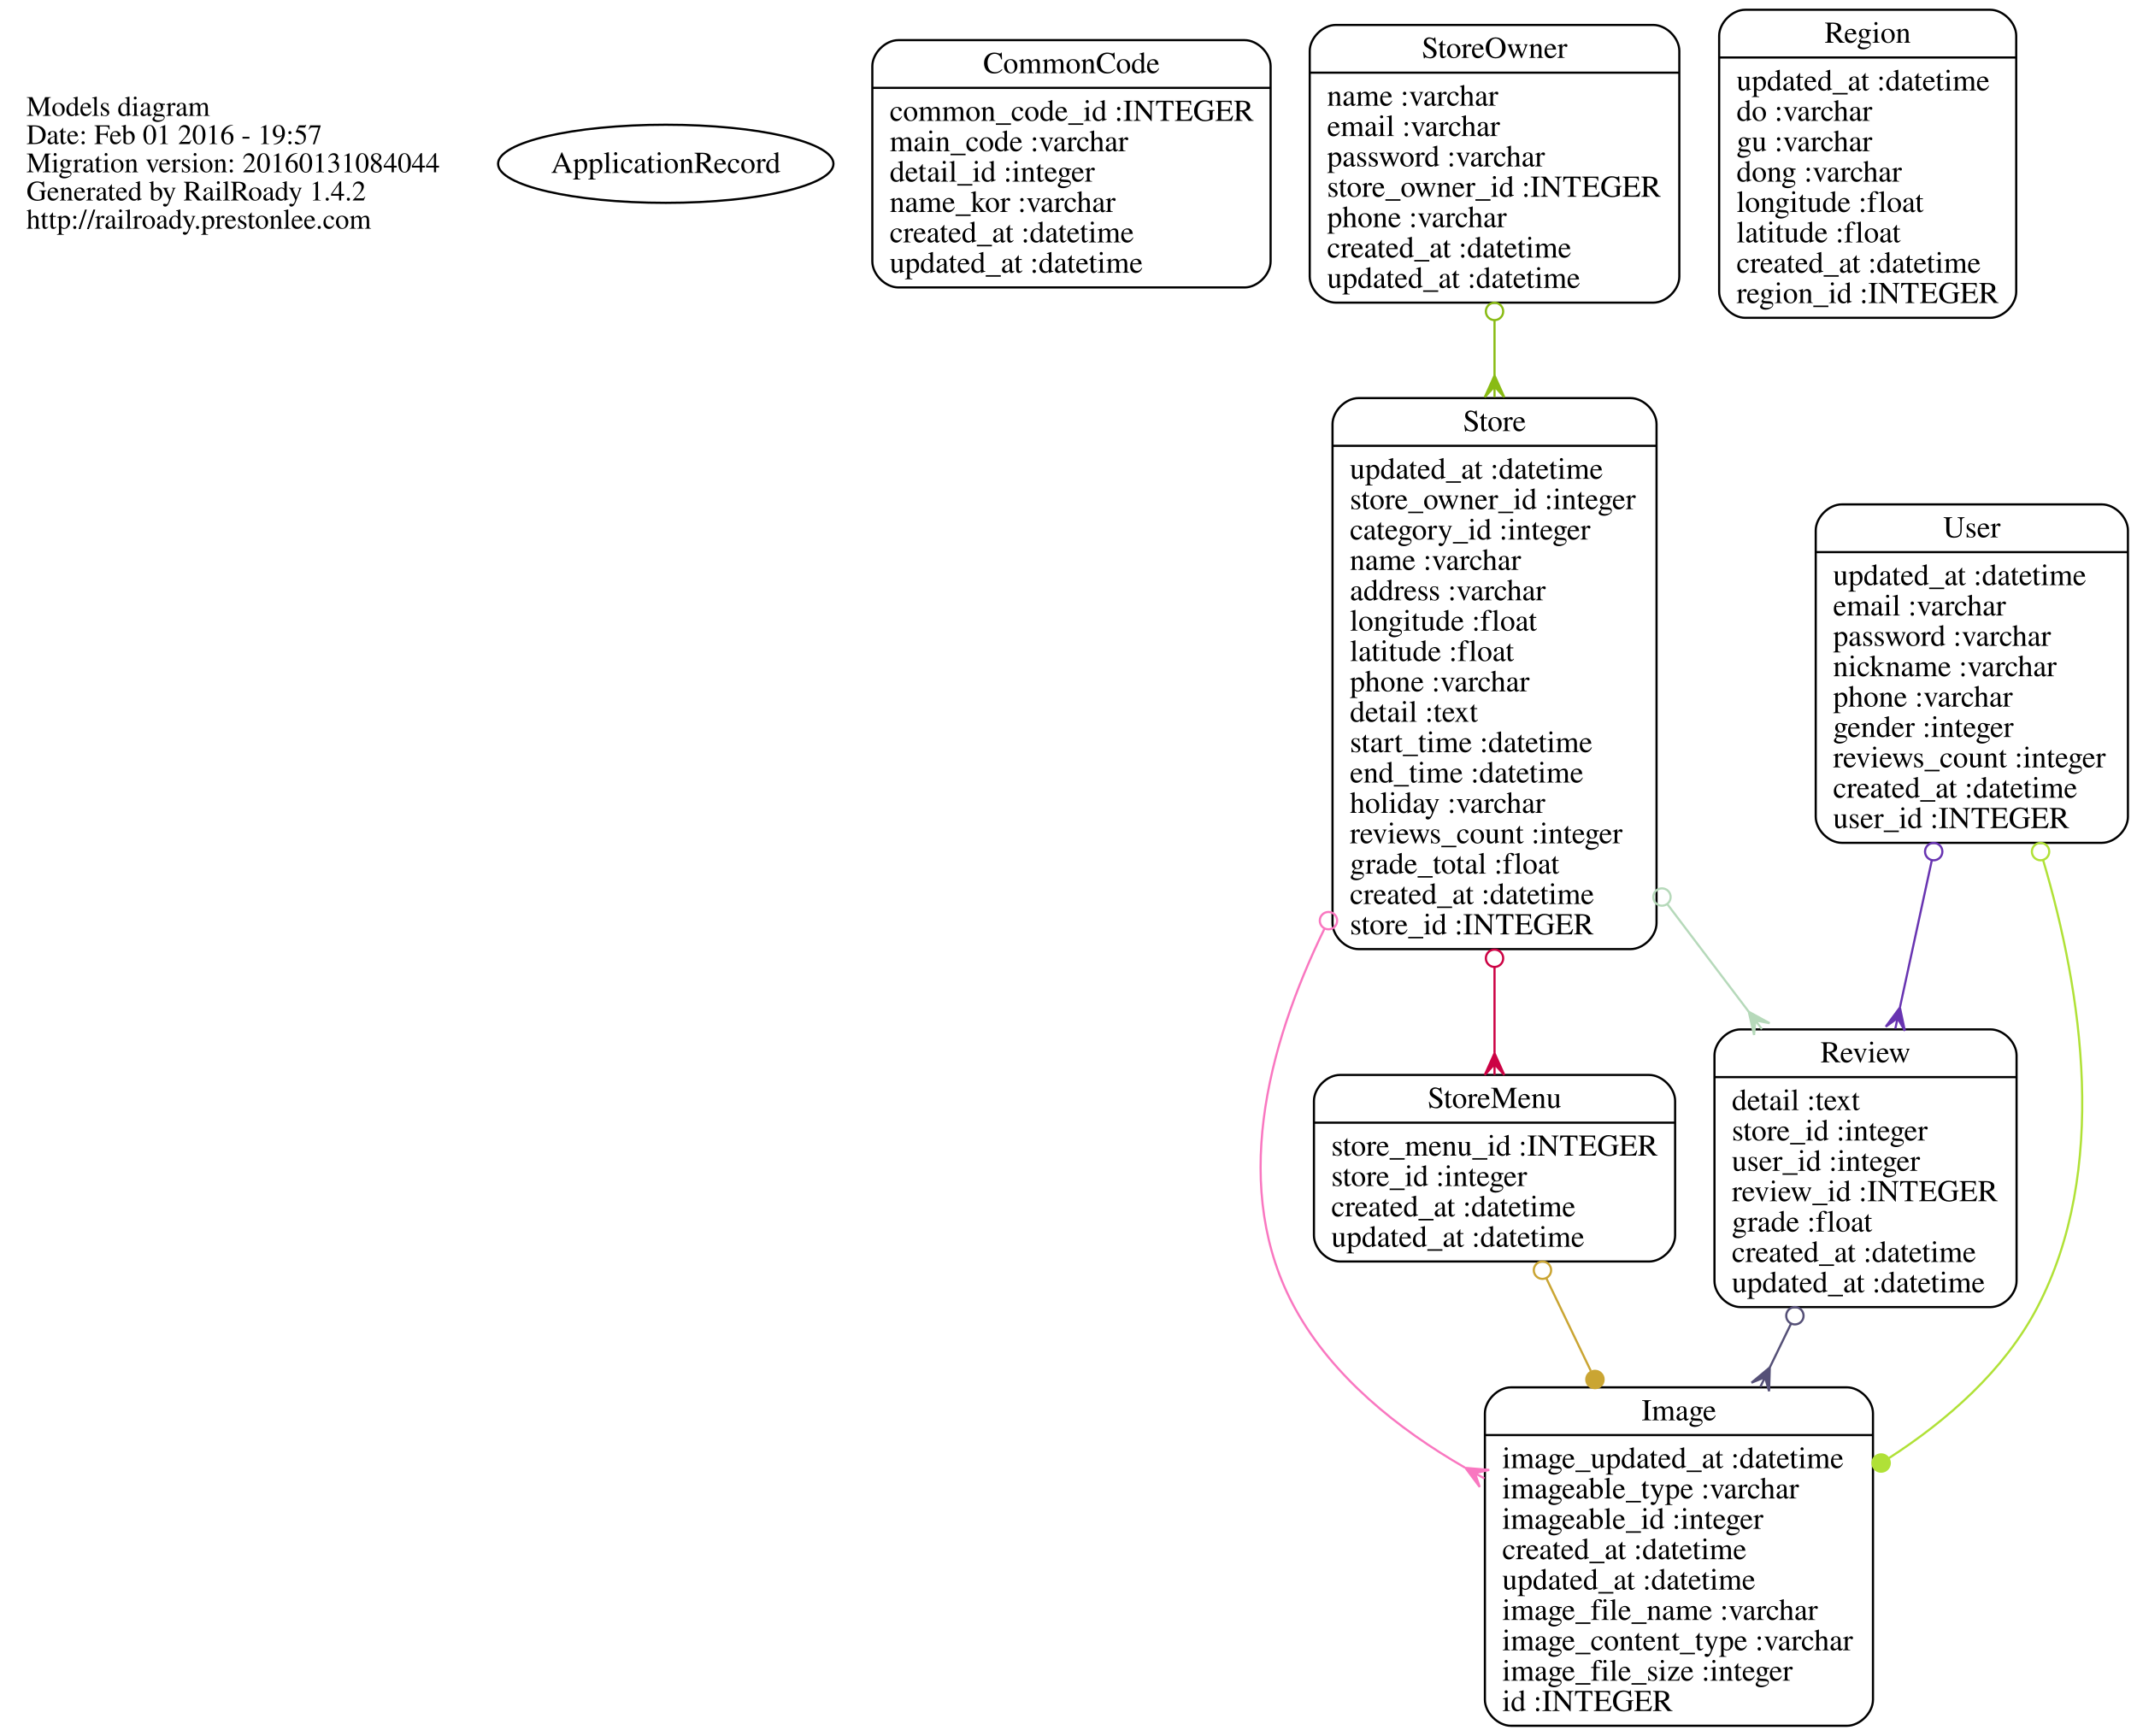
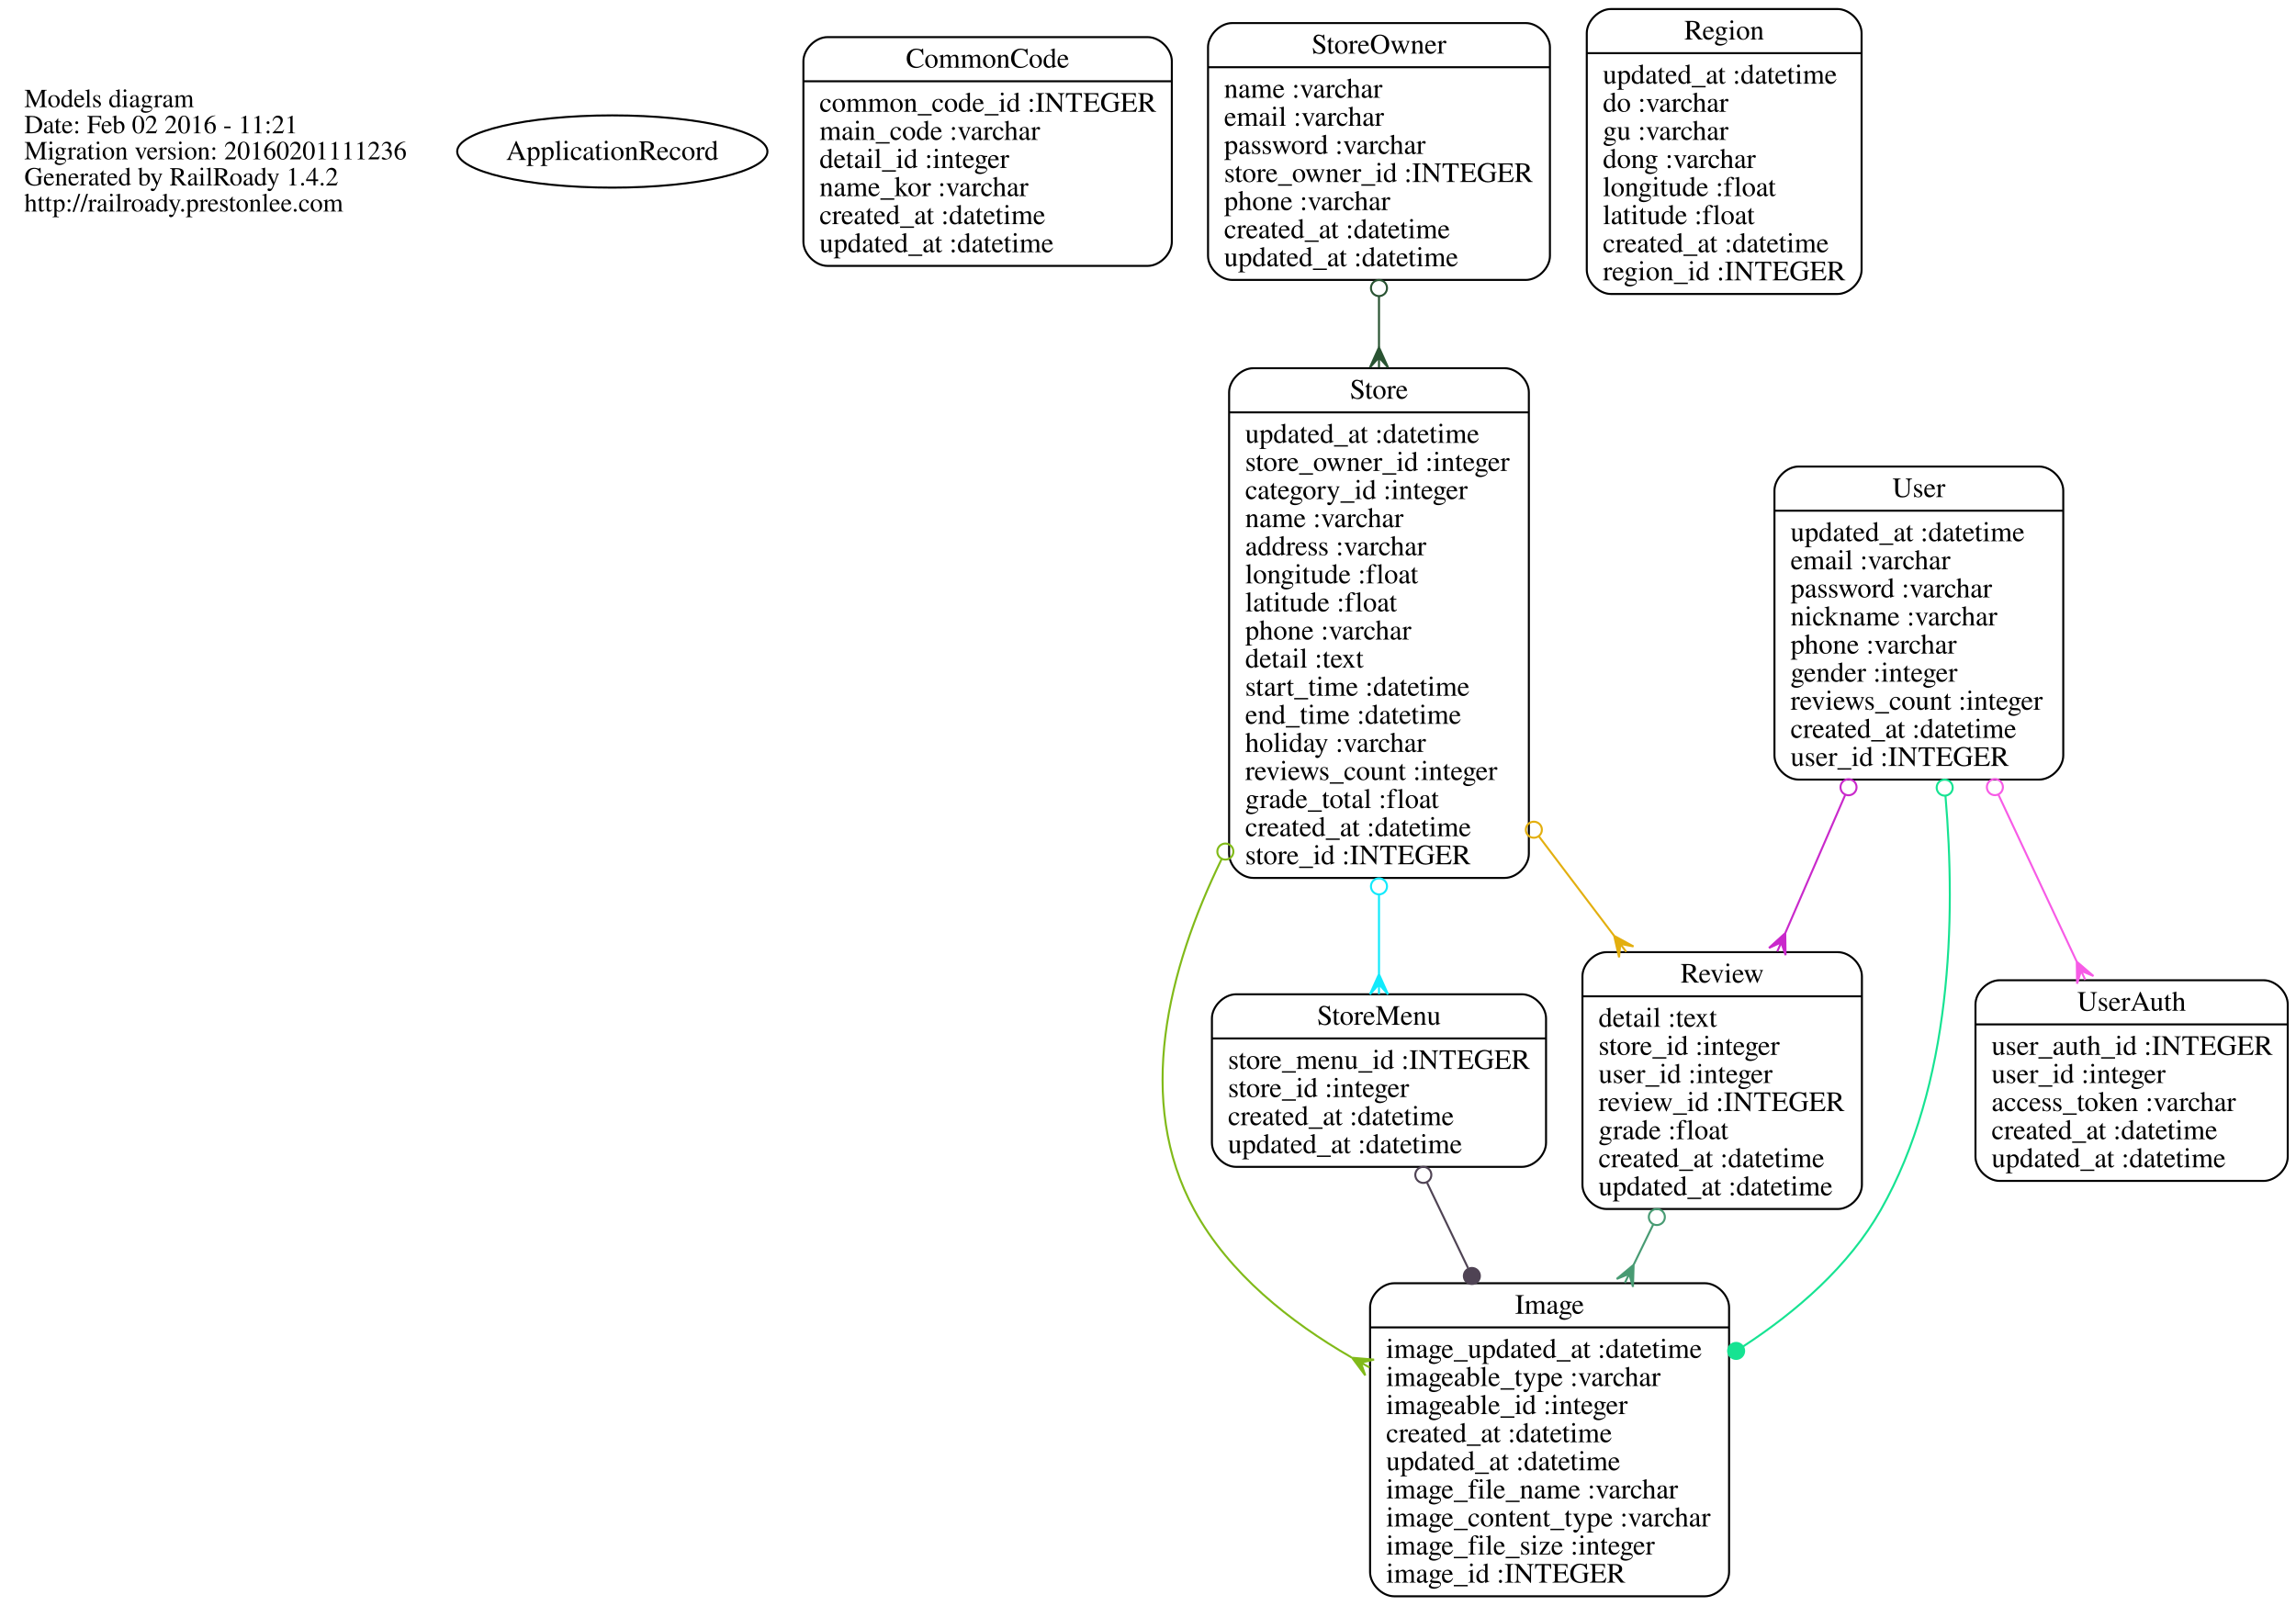
- <svg xmlns="http://www.w3.org/2000/svg" width="985pt" height="800pt" viewBox="0.00 0.00 984.64 800.00">
+ <svg xmlns="http://www.w3.org/2000/svg" width="1144pt" height="800pt" viewBox="0.00 0.00 1143.77 800.00">
  <g id="graph0" class="graph" transform="scale(1 1) rotate(0) translate(4 796)">
-     <polygon fill="none" stroke="none" points="-4,4 -4,-796 980.638,-796 980.638,4 -4,4" />
+     <polygon fill="none" stroke="none" points="-4,4 -4,-796 1139.77,-796 1139.77,4 -4,4" />
    <g id="node1" class="node">
      <text text-anchor="start" x="8" y="-742.6" font-family="Times,serif" font-size="13.00">Models diagram</text>
-       <text text-anchor="start" x="8" y="-729.6" font-family="Times,serif" font-size="13.00">Date: Feb 01 2016 - 19:57</text>
-       <text text-anchor="start" x="8" y="-716.6" font-family="Times,serif" font-size="13.00">Migration version: 20160131084044</text>
+       <text text-anchor="start" x="8" y="-729.6" font-family="Times,serif" font-size="13.00">Date: Feb 02 2016 - 11:21</text>
+       <text text-anchor="start" x="8" y="-716.6" font-family="Times,serif" font-size="13.00">Migration version: 20160201111236</text>
      <text text-anchor="start" x="8" y="-703.6" font-family="Times,serif" font-size="13.00">Generated by RailRoady 1.4.2</text>
      <text text-anchor="start" x="8" y="-690.6" font-family="Times,serif" font-size="13.00">http://railroady.prestonlee.com</text>
    </g>
    <g id="node2" class="node">
-       <ellipse fill="none" stroke="black" cx="302.688" cy="-720.5" rx="77.292" ry="18" />
-       <text text-anchor="middle" x="302.688" y="-716.3" font-family="Times,serif" font-size="14.00">ApplicationRecord</text>
+       <ellipse fill="none" stroke="black" cx="300.974" cy="-720.5" rx="77.292" ry="18" />
+       <text text-anchor="middle" x="300.974" y="-716.3" font-family="Times,serif" font-size="14.00">ApplicationRecord</text>
    </g>
    <g id="node3" class="node">
-       <path fill="none" stroke="black" d="M409.9,-663.5C409.9,-663.5 569.476,-663.5 569.476,-663.5 575.476,-663.5 581.476,-669.5 581.476,-675.5 581.476,-675.5 581.476,-765.5 581.476,-765.5 581.476,-771.5 575.476,-777.5 569.476,-777.5 569.476,-777.5 409.9,-777.5 409.9,-777.5 403.9,-777.5 397.9,-771.5 397.9,-765.5 397.9,-765.5 397.9,-675.5 397.9,-675.5 397.9,-669.5 403.9,-663.5 409.9,-663.5" />
-       <text text-anchor="middle" x="489.688" y="-762.3" font-family="Times,serif" font-size="14.00">CommonCode</text>
-       <polyline fill="none" stroke="black" points="397.9,-755.5 581.476,-755.5 " />
-       <text text-anchor="start" x="405.9" y="-740.3" font-family="Times,serif" font-size="14.00">common_code_id :INTEGER</text>
-       <text text-anchor="start" x="405.9" y="-726.3" font-family="Times,serif" font-size="14.00">main_code :varchar</text>
-       <text text-anchor="start" x="405.9" y="-712.3" font-family="Times,serif" font-size="14.00">detail_id :integer</text>
-       <text text-anchor="start" x="405.9" y="-698.3" font-family="Times,serif" font-size="14.00">name_kor :varchar</text>
-       <text text-anchor="start" x="405.9" y="-684.3" font-family="Times,serif" font-size="14.00">created_at :datetime</text>
-       <text text-anchor="start" x="405.9" y="-670.3" font-family="Times,serif" font-size="14.00">updated_at :datetime</text>
+       <path fill="none" stroke="black" d="M408.186,-663.5C408.186,-663.5 567.762,-663.5 567.762,-663.5 573.762,-663.5 579.762,-669.5 579.762,-675.5 579.762,-675.5 579.762,-765.5 579.762,-765.5 579.762,-771.5 573.762,-777.5 567.762,-777.5 567.762,-777.5 408.186,-777.5 408.186,-777.5 402.186,-777.5 396.186,-771.5 396.186,-765.5 396.186,-765.5 396.186,-675.5 396.186,-675.5 396.186,-669.5 402.186,-663.5 408.186,-663.5" />
+       <text text-anchor="middle" x="487.974" y="-762.3" font-family="Times,serif" font-size="14.00">CommonCode</text>
+       <polyline fill="none" stroke="black" points="396.186,-755.5 579.762,-755.5 " />
+       <text text-anchor="start" x="404.186" y="-740.3" font-family="Times,serif" font-size="14.00">common_code_id :INTEGER</text>
+       <text text-anchor="start" x="404.186" y="-726.3" font-family="Times,serif" font-size="14.00">main_code :varchar</text>
+       <text text-anchor="start" x="404.186" y="-712.3" font-family="Times,serif" font-size="14.00">detail_id :integer</text>
+       <text text-anchor="start" x="404.186" y="-698.3" font-family="Times,serif" font-size="14.00">name_kor :varchar</text>
+       <text text-anchor="start" x="404.186" y="-684.3" font-family="Times,serif" font-size="14.00">created_at :datetime</text>
+       <text text-anchor="start" x="404.186" y="-670.3" font-family="Times,serif" font-size="14.00">updated_at :datetime</text>
    </g>
    <g id="node4" class="node">
-       <path fill="none" stroke="black" d="M692.251,-0.5C692.251,-0.5 847.124,-0.5 847.124,-0.5 853.124,-0.5 859.124,-6.5 859.124,-12.5 859.124,-12.5 859.124,-144.5 859.124,-144.5 859.124,-150.5 853.124,-156.5 847.124,-156.5 847.124,-156.5 692.251,-156.5 692.251,-156.5 686.251,-156.5 680.251,-150.5 680.251,-144.5 680.251,-144.5 680.251,-12.5 680.251,-12.5 680.251,-6.5 686.251,-0.5 692.251,-0.5" />
-       <text text-anchor="middle" x="769.688" y="-141.3" font-family="Times,serif" font-size="14.00">Image</text>
-       <polyline fill="none" stroke="black" points="680.251,-134.5 859.124,-134.5 " />
-       <text text-anchor="start" x="688.251" y="-119.3" font-family="Times,serif" font-size="14.00">image_updated_at :datetime</text>
-       <text text-anchor="start" x="688.251" y="-105.3" font-family="Times,serif" font-size="14.00">imageable_type :varchar</text>
-       <text text-anchor="start" x="688.251" y="-91.3" font-family="Times,serif" font-size="14.00">imageable_id :integer</text>
-       <text text-anchor="start" x="688.251" y="-77.3" font-family="Times,serif" font-size="14.00">created_at :datetime</text>
-       <text text-anchor="start" x="688.251" y="-63.3" font-family="Times,serif" font-size="14.00">updated_at :datetime</text>
-       <text text-anchor="start" x="688.251" y="-49.3" font-family="Times,serif" font-size="14.00">image_file_name :varchar</text>
-       <text text-anchor="start" x="688.251" y="-35.3" font-family="Times,serif" font-size="14.00">image_content_type :varchar</text>
-       <text text-anchor="start" x="688.251" y="-21.3" font-family="Times,serif" font-size="14.00">image_file_size :integer</text>
-       <text text-anchor="start" x="688.251" y="-7.3" font-family="Times,serif" font-size="14.00">id :INTEGER</text>
+       <path fill="none" stroke="black" d="M690.537,-0.5C690.537,-0.5 845.41,-0.5 845.41,-0.5 851.41,-0.5 857.41,-6.5 857.41,-12.5 857.41,-12.5 857.41,-144.5 857.41,-144.5 857.41,-150.5 851.41,-156.5 845.41,-156.5 845.41,-156.5 690.537,-156.5 690.537,-156.5 684.537,-156.5 678.537,-150.5 678.537,-144.5 678.537,-144.5 678.537,-12.5 678.537,-12.5 678.537,-6.5 684.537,-0.5 690.537,-0.5" />
+       <text text-anchor="middle" x="767.974" y="-141.3" font-family="Times,serif" font-size="14.00">Image</text>
+       <polyline fill="none" stroke="black" points="678.537,-134.5 857.41,-134.5 " />
+       <text text-anchor="start" x="686.537" y="-119.3" font-family="Times,serif" font-size="14.00">image_updated_at :datetime</text>
+       <text text-anchor="start" x="686.537" y="-105.3" font-family="Times,serif" font-size="14.00">imageable_type :varchar</text>
+       <text text-anchor="start" x="686.537" y="-91.3" font-family="Times,serif" font-size="14.00">imageable_id :integer</text>
+       <text text-anchor="start" x="686.537" y="-77.3" font-family="Times,serif" font-size="14.00">created_at :datetime</text>
+       <text text-anchor="start" x="686.537" y="-63.3" font-family="Times,serif" font-size="14.00">updated_at :datetime</text>
+       <text text-anchor="start" x="686.537" y="-49.3" font-family="Times,serif" font-size="14.00">image_file_name :varchar</text>
+       <text text-anchor="start" x="686.537" y="-35.3" font-family="Times,serif" font-size="14.00">image_content_type :varchar</text>
+       <text text-anchor="start" x="686.537" y="-21.3" font-family="Times,serif" font-size="14.00">image_file_size :integer</text>
+       <text text-anchor="start" x="686.537" y="-7.3" font-family="Times,serif" font-size="14.00">image_id :INTEGER</text>
    </g>
    <g id="node5" class="node">
-       <path fill="none" stroke="black" d="M800.227,-649.5C800.227,-649.5 913.148,-649.5 913.148,-649.5 919.148,-649.5 925.148,-655.5 925.148,-661.5 925.148,-661.5 925.148,-779.5 925.148,-779.5 925.148,-785.5 919.148,-791.5 913.148,-791.5 913.148,-791.5 800.227,-791.5 800.227,-791.5 794.227,-791.5 788.227,-785.5 788.227,-779.5 788.227,-779.5 788.227,-661.5 788.227,-661.5 788.227,-655.5 794.227,-649.5 800.227,-649.5" />
-       <text text-anchor="middle" x="856.688" y="-776.3" font-family="Times,serif" font-size="14.00">Region</text>
-       <polyline fill="none" stroke="black" points="788.227,-769.5 925.148,-769.5 " />
-       <text text-anchor="start" x="796.227" y="-754.3" font-family="Times,serif" font-size="14.00">updated_at :datetime</text>
-       <text text-anchor="start" x="796.227" y="-740.3" font-family="Times,serif" font-size="14.00">do :varchar</text>
-       <text text-anchor="start" x="796.227" y="-726.3" font-family="Times,serif" font-size="14.00">gu :varchar</text>
-       <text text-anchor="start" x="796.227" y="-712.3" font-family="Times,serif" font-size="14.00">dong :varchar</text>
-       <text text-anchor="start" x="796.227" y="-698.3" font-family="Times,serif" font-size="14.00">longitude :float</text>
-       <text text-anchor="start" x="796.227" y="-684.3" font-family="Times,serif" font-size="14.00">latitude :float</text>
-       <text text-anchor="start" x="796.227" y="-670.3" font-family="Times,serif" font-size="14.00">created_at :datetime</text>
-       <text text-anchor="start" x="796.227" y="-656.3" font-family="Times,serif" font-size="14.00">region_id :INTEGER</text>
+       <path fill="none" stroke="black" d="M798.513,-649.5C798.513,-649.5 911.434,-649.5 911.434,-649.5 917.434,-649.5 923.434,-655.5 923.434,-661.5 923.434,-661.5 923.434,-779.5 923.434,-779.5 923.434,-785.5 917.434,-791.5 911.434,-791.5 911.434,-791.5 798.513,-791.5 798.513,-791.5 792.513,-791.5 786.513,-785.5 786.513,-779.5 786.513,-779.5 786.513,-661.5 786.513,-661.5 786.513,-655.5 792.513,-649.5 798.513,-649.5" />
+       <text text-anchor="middle" x="854.974" y="-776.3" font-family="Times,serif" font-size="14.00">Region</text>
+       <polyline fill="none" stroke="black" points="786.513,-769.5 923.434,-769.5 " />
+       <text text-anchor="start" x="794.513" y="-754.3" font-family="Times,serif" font-size="14.00">updated_at :datetime</text>
+       <text text-anchor="start" x="794.513" y="-740.3" font-family="Times,serif" font-size="14.00">do :varchar</text>
+       <text text-anchor="start" x="794.513" y="-726.3" font-family="Times,serif" font-size="14.00">gu :varchar</text>
+       <text text-anchor="start" x="794.513" y="-712.3" font-family="Times,serif" font-size="14.00">dong :varchar</text>
+       <text text-anchor="start" x="794.513" y="-698.3" font-family="Times,serif" font-size="14.00">longitude :float</text>
+       <text text-anchor="start" x="794.513" y="-684.3" font-family="Times,serif" font-size="14.00">latitude :float</text>
+       <text text-anchor="start" x="794.513" y="-670.3" font-family="Times,serif" font-size="14.00">created_at :datetime</text>
+       <text text-anchor="start" x="794.513" y="-656.3" font-family="Times,serif" font-size="14.00">region_id :INTEGER</text>
    </g>
    <g id="node6" class="node">
-       <path fill="none" stroke="black" d="M798.065,-193.5C798.065,-193.5 913.31,-193.5 913.31,-193.5 919.31,-193.5 925.31,-199.5 925.31,-205.5 925.31,-205.5 925.31,-309.5 925.31,-309.5 925.31,-315.5 919.31,-321.5 913.31,-321.5 913.31,-321.5 798.065,-321.5 798.065,-321.5 792.065,-321.5 786.065,-315.5 786.065,-309.5 786.065,-309.5 786.065,-205.5 786.065,-205.5 786.065,-199.5 792.065,-193.5 798.065,-193.5" />
-       <text text-anchor="middle" x="855.688" y="-306.3" font-family="Times,serif" font-size="14.00">Review</text>
-       <polyline fill="none" stroke="black" points="786.065,-299.5 925.31,-299.5 " />
-       <text text-anchor="start" x="794.065" y="-284.3" font-family="Times,serif" font-size="14.00">detail :text</text>
-       <text text-anchor="start" x="794.065" y="-270.3" font-family="Times,serif" font-size="14.00">store_id :integer</text>
-       <text text-anchor="start" x="794.065" y="-256.3" font-family="Times,serif" font-size="14.00">user_id :integer</text>
-       <text text-anchor="start" x="794.065" y="-242.3" font-family="Times,serif" font-size="14.00">review_id :INTEGER</text>
-       <text text-anchor="start" x="794.065" y="-228.3" font-family="Times,serif" font-size="14.00">grade :float</text>
-       <text text-anchor="start" x="794.065" y="-214.3" font-family="Times,serif" font-size="14.00">created_at :datetime</text>
-       <text text-anchor="start" x="794.065" y="-200.3" font-family="Times,serif" font-size="14.00">updated_at :datetime</text>
+       <path fill="none" stroke="black" d="M796.351,-193.5C796.351,-193.5 911.596,-193.5 911.596,-193.5 917.596,-193.5 923.596,-199.5 923.596,-205.5 923.596,-205.5 923.596,-309.5 923.596,-309.5 923.596,-315.5 917.596,-321.5 911.596,-321.5 911.596,-321.5 796.351,-321.5 796.351,-321.5 790.351,-321.5 784.351,-315.5 784.351,-309.5 784.351,-309.5 784.351,-205.5 784.351,-205.5 784.351,-199.5 790.351,-193.5 796.351,-193.5" />
+       <text text-anchor="middle" x="853.974" y="-306.3" font-family="Times,serif" font-size="14.00">Review</text>
+       <polyline fill="none" stroke="black" points="784.351,-299.5 923.596,-299.5 " />
+       <text text-anchor="start" x="792.351" y="-284.3" font-family="Times,serif" font-size="14.00">detail :text</text>
+       <text text-anchor="start" x="792.351" y="-270.3" font-family="Times,serif" font-size="14.00">store_id :integer</text>
+       <text text-anchor="start" x="792.351" y="-256.3" font-family="Times,serif" font-size="14.00">user_id :integer</text>
+       <text text-anchor="start" x="792.351" y="-242.3" font-family="Times,serif" font-size="14.00">review_id :INTEGER</text>
+       <text text-anchor="start" x="792.351" y="-228.3" font-family="Times,serif" font-size="14.00">grade :float</text>
+       <text text-anchor="start" x="792.351" y="-214.3" font-family="Times,serif" font-size="14.00">created_at :datetime</text>
+       <text text-anchor="start" x="792.351" y="-200.3" font-family="Times,serif" font-size="14.00">updated_at :datetime</text>
    </g>
    <g id="edge1" class="edge">
-       <path fill="none" stroke="#555077" d="M821.352,-185.833C818.15,-179.243 814.881,-172.515 811.621,-165.804" />
-       <ellipse fill="none" stroke="#555077" cx="823.135" cy="-189.501" rx="4" ry="4" />
-       <polygon fill="#555077" stroke="#555077" points="811.557,-165.672 811.234,-154.711 809.371,-161.174 807.186,-156.677 807.186,-156.677 807.186,-156.677 809.371,-161.174 803.139,-158.644 811.557,-165.672 811.557,-165.672" />
+       <path fill="none" stroke="#489b73" d="M819.638,-185.833C816.436,-179.243 813.167,-172.515 809.907,-165.804" />
+       <ellipse fill="none" stroke="#489b73" cx="821.42" cy="-189.501" rx="4" ry="4" />
+       <polygon fill="#489b73" stroke="#489b73" points="809.842,-165.672 809.52,-154.711 807.657,-161.174 805.472,-156.677 805.472,-156.677 805.472,-156.677 807.657,-161.174 801.425,-158.644 809.842,-165.672 809.842,-165.672" />
    </g>
    <g id="node7" class="node">
-       <path fill="none" stroke="black" d="M622.013,-358.5C622.013,-358.5 747.362,-358.5 747.362,-358.5 753.362,-358.5 759.362,-364.5 759.362,-370.5 759.362,-370.5 759.362,-600.5 759.362,-600.5 759.362,-606.5 753.362,-612.5 747.362,-612.5 747.362,-612.5 622.013,-612.5 622.013,-612.5 616.013,-612.5 610.013,-606.5 610.013,-600.5 610.013,-600.5 610.013,-370.5 610.013,-370.5 610.013,-364.5 616.013,-358.5 622.013,-358.5" />
-       <text text-anchor="middle" x="684.688" y="-597.3" font-family="Times,serif" font-size="14.00">Store</text>
-       <polyline fill="none" stroke="black" points="610.013,-590.5 759.362,-590.5 " />
-       <text text-anchor="start" x="618.013" y="-575.3" font-family="Times,serif" font-size="14.00">updated_at :datetime</text>
-       <text text-anchor="start" x="618.013" y="-561.3" font-family="Times,serif" font-size="14.00">store_owner_id :integer</text>
-       <text text-anchor="start" x="618.013" y="-547.3" font-family="Times,serif" font-size="14.00">category_id :integer</text>
-       <text text-anchor="start" x="618.013" y="-533.3" font-family="Times,serif" font-size="14.00">name :varchar</text>
-       <text text-anchor="start" x="618.013" y="-519.3" font-family="Times,serif" font-size="14.00">address :varchar</text>
-       <text text-anchor="start" x="618.013" y="-505.3" font-family="Times,serif" font-size="14.00">longitude :float</text>
-       <text text-anchor="start" x="618.013" y="-491.3" font-family="Times,serif" font-size="14.00">latitude :float</text>
-       <text text-anchor="start" x="618.013" y="-477.3" font-family="Times,serif" font-size="14.00">phone :varchar</text>
-       <text text-anchor="start" x="618.013" y="-463.3" font-family="Times,serif" font-size="14.00">detail :text</text>
-       <text text-anchor="start" x="618.013" y="-449.3" font-family="Times,serif" font-size="14.00">start_time :datetime</text>
-       <text text-anchor="start" x="618.013" y="-435.3" font-family="Times,serif" font-size="14.00">end_time :datetime</text>
-       <text text-anchor="start" x="618.013" y="-421.3" font-family="Times,serif" font-size="14.00">holiday :varchar</text>
-       <text text-anchor="start" x="618.013" y="-407.3" font-family="Times,serif" font-size="14.00">reviews_count :integer</text>
-       <text text-anchor="start" x="618.013" y="-393.3" font-family="Times,serif" font-size="14.00">grade_total :float</text>
-       <text text-anchor="start" x="618.013" y="-379.3" font-family="Times,serif" font-size="14.00">created_at :datetime</text>
-       <text text-anchor="start" x="618.013" y="-365.3" font-family="Times,serif" font-size="14.00">store_id :INTEGER</text>
+       <path fill="none" stroke="black" d="M620.299,-358.5C620.299,-358.5 745.648,-358.5 745.648,-358.5 751.648,-358.5 757.648,-364.5 757.648,-370.5 757.648,-370.5 757.648,-600.5 757.648,-600.5 757.648,-606.5 751.648,-612.5 745.648,-612.5 745.648,-612.5 620.299,-612.5 620.299,-612.5 614.299,-612.5 608.299,-606.5 608.299,-600.5 608.299,-600.5 608.299,-370.5 608.299,-370.5 608.299,-364.5 614.299,-358.5 620.299,-358.5" />
+       <text text-anchor="middle" x="682.974" y="-597.3" font-family="Times,serif" font-size="14.00">Store</text>
+       <polyline fill="none" stroke="black" points="608.299,-590.5 757.648,-590.5 " />
+       <text text-anchor="start" x="616.299" y="-575.3" font-family="Times,serif" font-size="14.00">updated_at :datetime</text>
+       <text text-anchor="start" x="616.299" y="-561.3" font-family="Times,serif" font-size="14.00">store_owner_id :integer</text>
+       <text text-anchor="start" x="616.299" y="-547.3" font-family="Times,serif" font-size="14.00">category_id :integer</text>
+       <text text-anchor="start" x="616.299" y="-533.3" font-family="Times,serif" font-size="14.00">name :varchar</text>
+       <text text-anchor="start" x="616.299" y="-519.3" font-family="Times,serif" font-size="14.00">address :varchar</text>
+       <text text-anchor="start" x="616.299" y="-505.3" font-family="Times,serif" font-size="14.00">longitude :float</text>
+       <text text-anchor="start" x="616.299" y="-491.3" font-family="Times,serif" font-size="14.00">latitude :float</text>
+       <text text-anchor="start" x="616.299" y="-477.3" font-family="Times,serif" font-size="14.00">phone :varchar</text>
+       <text text-anchor="start" x="616.299" y="-463.3" font-family="Times,serif" font-size="14.00">detail :text</text>
+       <text text-anchor="start" x="616.299" y="-449.3" font-family="Times,serif" font-size="14.00">start_time :datetime</text>
+       <text text-anchor="start" x="616.299" y="-435.3" font-family="Times,serif" font-size="14.00">end_time :datetime</text>
+       <text text-anchor="start" x="616.299" y="-421.3" font-family="Times,serif" font-size="14.00">holiday :varchar</text>
+       <text text-anchor="start" x="616.299" y="-407.3" font-family="Times,serif" font-size="14.00">reviews_count :integer</text>
+       <text text-anchor="start" x="616.299" y="-393.3" font-family="Times,serif" font-size="14.00">grade_total :float</text>
+       <text text-anchor="start" x="616.299" y="-379.3" font-family="Times,serif" font-size="14.00">created_at :datetime</text>
+       <text text-anchor="start" x="616.299" y="-365.3" font-family="Times,serif" font-size="14.00">store_id :INTEGER</text>
    </g>
    <g id="edge2" class="edge">
-       <path fill="none" stroke="#f977c0" d="M606.264,-367.85C579.492,-312.778 562.966,-247.367 592.688,-193 609.98,-161.369 640.269,-137.253 670.955,-119.56" />
-       <ellipse fill="none" stroke="#f977c0" cx="608.144" cy="-371.624" rx="4" ry="4" />
-       <polygon fill="#f977c0" stroke="#f977c0" points="671.303,-119.367 682.229,-118.44 675.672,-116.937 680.042,-114.507 680.042,-114.507 680.042,-114.507 675.672,-116.937 677.855,-110.574 671.303,-119.367 671.303,-119.367" />
+       <path fill="none" stroke="#81ba19" d="M604.55,-367.85C577.778,-312.778 561.251,-247.367 590.974,-193 608.266,-161.369 638.555,-137.253 669.241,-119.56" />
+       <ellipse fill="none" stroke="#81ba19" cx="606.43" cy="-371.624" rx="4" ry="4" />
+       <polygon fill="#81ba19" stroke="#81ba19" points="669.588,-119.367 680.515,-118.44 673.958,-116.937 678.328,-114.507 678.328,-114.507 678.328,-114.507 673.958,-116.937 676.141,-110.574 669.588,-119.367 669.588,-119.367" />
    </g>
    <g id="edge4" class="edge">
-       <path fill="none" stroke="#b6d9ba" d="M764.273,-379.317C776.973,-362.532 789.848,-345.516 801.77,-329.76" />
-       <ellipse fill="none" stroke="#b6d9ba" cx="761.856" cy="-382.512" rx="4" ry="4" />
-       <polygon fill="#b6d9ba" stroke="#b6d9ba" points="801.877,-329.618 811.5,-324.358 804.894,-325.63 807.911,-321.643 807.911,-321.643 807.911,-321.643 804.894,-325.63 804.323,-318.928 801.877,-329.618 801.877,-329.618" />
+       <path fill="none" stroke="#e3af0f" d="M762.559,-379.317C775.259,-362.532 788.134,-345.516 800.056,-329.76" />
+       <ellipse fill="none" stroke="#e3af0f" cx="760.142" cy="-382.512" rx="4" ry="4" />
+       <polygon fill="#e3af0f" stroke="#e3af0f" points="800.163,-329.618 809.786,-324.358 803.18,-325.63 806.197,-321.643 806.197,-321.643 806.197,-321.643 803.18,-325.63 802.609,-318.928 800.163,-329.618 800.163,-329.618" />
    </g>
    <g id="node8" class="node">
-       <path fill="none" stroke="black" d="M613.451,-214.5C613.451,-214.5 755.924,-214.5 755.924,-214.5 761.924,-214.5 767.924,-220.5 767.924,-226.5 767.924,-226.5 767.924,-288.5 767.924,-288.5 767.924,-294.5 761.924,-300.5 755.924,-300.5 755.924,-300.5 613.451,-300.5 613.451,-300.5 607.451,-300.5 601.451,-294.5 601.451,-288.5 601.451,-288.5 601.451,-226.5 601.451,-226.5 601.451,-220.5 607.451,-214.5 613.451,-214.5" />
-       <text text-anchor="middle" x="684.688" y="-285.3" font-family="Times,serif" font-size="14.00">StoreMenu</text>
-       <polyline fill="none" stroke="black" points="601.451,-278.5 767.924,-278.5 " />
-       <text text-anchor="start" x="609.451" y="-263.3" font-family="Times,serif" font-size="14.00">store_menu_id :INTEGER</text>
-       <text text-anchor="start" x="609.451" y="-249.3" font-family="Times,serif" font-size="14.00">store_id :integer</text>
-       <text text-anchor="start" x="609.451" y="-235.3" font-family="Times,serif" font-size="14.00">created_at :datetime</text>
-       <text text-anchor="start" x="609.451" y="-221.3" font-family="Times,serif" font-size="14.00">updated_at :datetime</text>
+       <path fill="none" stroke="black" d="M611.737,-214.5C611.737,-214.5 754.21,-214.5 754.21,-214.5 760.21,-214.5 766.21,-220.5 766.21,-226.5 766.21,-226.5 766.21,-288.5 766.21,-288.5 766.21,-294.5 760.21,-300.5 754.21,-300.5 754.21,-300.5 611.737,-300.5 611.737,-300.5 605.737,-300.5 599.737,-294.5 599.737,-288.5 599.737,-288.5 599.737,-226.5 599.737,-226.5 599.737,-220.5 605.737,-214.5 611.737,-214.5" />
+       <text text-anchor="middle" x="682.974" y="-285.3" font-family="Times,serif" font-size="14.00">StoreMenu</text>
+       <polyline fill="none" stroke="black" points="599.737,-278.5 766.21,-278.5 " />
+       <text text-anchor="start" x="607.737" y="-263.3" font-family="Times,serif" font-size="14.00">store_menu_id :INTEGER</text>
+       <text text-anchor="start" x="607.737" y="-249.3" font-family="Times,serif" font-size="14.00">store_id :integer</text>
+       <text text-anchor="start" x="607.737" y="-235.3" font-family="Times,serif" font-size="14.00">created_at :datetime</text>
+       <text text-anchor="start" x="607.737" y="-221.3" font-family="Times,serif" font-size="14.00">updated_at :datetime</text>
    </g>
    <g id="edge3" class="edge">
-       <path fill="none" stroke="#cc0244" d="M684.688,-350.025C684.688,-336.197 684.688,-322.815 684.688,-310.748" />
-       <ellipse fill="none" stroke="#cc0244" cx="684.688" cy="-354.285" rx="4" ry="4" />
-       <polygon fill="#cc0244" stroke="#cc0244" points="684.688,-310.504 689.188,-300.504 684.688,-305.504 684.688,-300.504 684.688,-300.504 684.688,-300.504 684.688,-305.504 680.188,-300.504 684.688,-310.504 684.688,-310.504" />
+       <path fill="none" stroke="#11eafc" d="M682.974,-350.025C682.974,-336.197 682.974,-322.815 682.974,-310.748" />
+       <ellipse fill="none" stroke="#11eafc" cx="682.974" cy="-354.285" rx="4" ry="4" />
+       <polygon fill="#11eafc" stroke="#11eafc" points="682.974,-310.504 687.474,-300.504 682.974,-305.504 682.974,-300.504 682.974,-300.504 682.974,-300.504 682.974,-305.504 678.474,-300.504 682.974,-310.504 682.974,-310.504" />
    </g>
    <g id="edge5" class="edge">
-       <path fill="none" stroke="#caa533" d="M708.636,-206.63C715.004,-193.37 722.064,-178.67 729.055,-164.111" />
-       <ellipse fill="none" stroke="#caa533" cx="706.779" cy="-210.498" rx="4" ry="4" />
-       <ellipse fill="#caa533" stroke="#caa533" cx="730.97" cy="-160.124" rx="4" ry="4" />
+       <path fill="none" stroke="#4f4354" d="M706.922,-206.63C713.29,-193.37 720.35,-178.67 727.341,-164.111" />
+       <ellipse fill="none" stroke="#4f4354" cx="705.065" cy="-210.498" rx="4" ry="4" />
+       <ellipse fill="#4f4354" stroke="#4f4354" cx="729.256" cy="-160.124" rx="4" ry="4" />
    </g>
    <g id="node9" class="node">
-       <path fill="none" stroke="black" d="M611.51,-656.5C611.51,-656.5 757.865,-656.5 757.865,-656.5 763.865,-656.5 769.865,-662.5 769.865,-668.5 769.865,-668.5 769.865,-772.5 769.865,-772.5 769.865,-778.5 763.865,-784.5 757.865,-784.5 757.865,-784.5 611.51,-784.5 611.51,-784.5 605.51,-784.5 599.51,-778.5 599.51,-772.5 599.51,-772.5 599.51,-668.5 599.51,-668.5 599.51,-662.5 605.51,-656.5 611.51,-656.5" />
-       <text text-anchor="middle" x="684.688" y="-769.3" font-family="Times,serif" font-size="14.00">StoreOwner</text>
-       <polyline fill="none" stroke="black" points="599.51,-762.5 769.865,-762.5 " />
-       <text text-anchor="start" x="607.51" y="-747.3" font-family="Times,serif" font-size="14.00">name :varchar</text>
-       <text text-anchor="start" x="607.51" y="-733.3" font-family="Times,serif" font-size="14.00">email :varchar</text>
-       <text text-anchor="start" x="607.51" y="-719.3" font-family="Times,serif" font-size="14.00">password :varchar</text>
-       <text text-anchor="start" x="607.51" y="-705.3" font-family="Times,serif" font-size="14.00">store_owner_id :INTEGER</text>
-       <text text-anchor="start" x="607.51" y="-691.3" font-family="Times,serif" font-size="14.00">phone :varchar</text>
-       <text text-anchor="start" x="607.51" y="-677.3" font-family="Times,serif" font-size="14.00">created_at :datetime</text>
-       <text text-anchor="start" x="607.51" y="-663.3" font-family="Times,serif" font-size="14.00">updated_at :datetime</text>
+       <path fill="none" stroke="black" d="M609.796,-656.5C609.796,-656.5 756.151,-656.5 756.151,-656.5 762.151,-656.5 768.151,-662.5 768.151,-668.5 768.151,-668.5 768.151,-772.5 768.151,-772.5 768.151,-778.5 762.151,-784.5 756.151,-784.5 756.151,-784.5 609.796,-784.5 609.796,-784.5 603.796,-784.5 597.796,-778.5 597.796,-772.5 597.796,-772.5 597.796,-668.5 597.796,-668.5 597.796,-662.5 603.796,-656.5 609.796,-656.5" />
+       <text text-anchor="middle" x="682.974" y="-769.3" font-family="Times,serif" font-size="14.00">StoreOwner</text>
+       <polyline fill="none" stroke="black" points="597.796,-762.5 768.151,-762.5 " />
+       <text text-anchor="start" x="605.796" y="-747.3" font-family="Times,serif" font-size="14.00">name :varchar</text>
+       <text text-anchor="start" x="605.796" y="-733.3" font-family="Times,serif" font-size="14.00">email :varchar</text>
+       <text text-anchor="start" x="605.796" y="-719.3" font-family="Times,serif" font-size="14.00">password :varchar</text>
+       <text text-anchor="start" x="605.796" y="-705.3" font-family="Times,serif" font-size="14.00">store_owner_id :INTEGER</text>
+       <text text-anchor="start" x="605.796" y="-691.3" font-family="Times,serif" font-size="14.00">phone :varchar</text>
+       <text text-anchor="start" x="605.796" y="-677.3" font-family="Times,serif" font-size="14.00">created_at :datetime</text>
+       <text text-anchor="start" x="605.796" y="-663.3" font-family="Times,serif" font-size="14.00">updated_at :datetime</text>
    </g>
    <g id="edge6" class="edge">
-       <path fill="none" stroke="#89bb14" d="M684.688,-648.336C684.688,-640.205 684.688,-631.725 684.688,-623.093" />
-       <ellipse fill="none" stroke="#89bb14" cx="684.688" cy="-652.447" rx="4" ry="4" />
-       <polygon fill="#89bb14" stroke="#89bb14" points="684.688,-622.902 689.188,-612.902 684.688,-617.902 684.688,-612.902 684.688,-612.902 684.688,-612.902 684.688,-617.902 680.188,-612.902 684.688,-622.902 684.688,-622.902" />
+       <path fill="none" stroke="#295332" d="M682.974,-648.336C682.974,-640.205 682.974,-631.725 682.974,-623.093" />
+       <ellipse fill="none" stroke="#295332" cx="682.974" cy="-652.447" rx="4" ry="4" />
+       <polygon fill="#295332" stroke="#295332" points="682.974,-622.902 687.474,-612.902 682.974,-617.902 682.974,-612.902 682.974,-612.902 682.974,-612.902 682.974,-617.902 678.474,-612.902 682.974,-622.902 682.974,-622.902" />
    </g>
    <g id="node10" class="node">
-       <path fill="none" stroke="black" d="M844.738,-407.5C844.738,-407.5 964.638,-407.5 964.638,-407.5 970.638,-407.5 976.638,-413.5 976.638,-419.5 976.638,-419.5 976.638,-551.5 976.638,-551.5 976.638,-557.5 970.638,-563.5 964.638,-563.5 964.638,-563.5 844.738,-563.5 844.738,-563.5 838.738,-563.5 832.738,-557.5 832.738,-551.5 832.738,-551.5 832.738,-419.5 832.738,-419.5 832.738,-413.5 838.738,-407.5 844.738,-407.5" />
-       <text text-anchor="middle" x="904.688" y="-548.3" font-family="Times,serif" font-size="14.00">User</text>
-       <polyline fill="none" stroke="black" points="832.738,-541.5 976.638,-541.5 " />
-       <text text-anchor="start" x="840.738" y="-526.3" font-family="Times,serif" font-size="14.00">updated_at :datetime</text>
-       <text text-anchor="start" x="840.738" y="-512.3" font-family="Times,serif" font-size="14.00">email :varchar</text>
-       <text text-anchor="start" x="840.738" y="-498.3" font-family="Times,serif" font-size="14.00">password :varchar</text>
-       <text text-anchor="start" x="840.738" y="-484.3" font-family="Times,serif" font-size="14.00">nickname :varchar</text>
-       <text text-anchor="start" x="840.738" y="-470.3" font-family="Times,serif" font-size="14.00">phone :varchar</text>
-       <text text-anchor="start" x="840.738" y="-456.3" font-family="Times,serif" font-size="14.00">gender :integer</text>
-       <text text-anchor="start" x="840.738" y="-442.3" font-family="Times,serif" font-size="14.00">reviews_count :integer</text>
-       <text text-anchor="start" x="840.738" y="-428.3" font-family="Times,serif" font-size="14.00">created_at :datetime</text>
-       <text text-anchor="start" x="840.738" y="-414.3" font-family="Times,serif" font-size="14.00">user_id :INTEGER</text>
+       <path fill="none" stroke="black" d="M892.023,-407.5C892.023,-407.5 1011.92,-407.5 1011.92,-407.5 1017.92,-407.5 1023.92,-413.5 1023.92,-419.5 1023.92,-419.5 1023.92,-551.5 1023.92,-551.5 1023.92,-557.5 1017.92,-563.5 1011.92,-563.5 1011.92,-563.5 892.023,-563.5 892.023,-563.5 886.023,-563.5 880.023,-557.5 880.023,-551.5 880.023,-551.5 880.023,-419.5 880.023,-419.5 880.023,-413.5 886.023,-407.5 892.023,-407.5" />
+       <text text-anchor="middle" x="951.974" y="-548.3" font-family="Times,serif" font-size="14.00">User</text>
+       <polyline fill="none" stroke="black" points="880.023,-541.5 1023.92,-541.5 " />
+       <text text-anchor="start" x="888.023" y="-526.3" font-family="Times,serif" font-size="14.00">updated_at :datetime</text>
+       <text text-anchor="start" x="888.023" y="-512.3" font-family="Times,serif" font-size="14.00">email :varchar</text>
+       <text text-anchor="start" x="888.023" y="-498.3" font-family="Times,serif" font-size="14.00">password :varchar</text>
+       <text text-anchor="start" x="888.023" y="-484.3" font-family="Times,serif" font-size="14.00">nickname :varchar</text>
+       <text text-anchor="start" x="888.023" y="-470.3" font-family="Times,serif" font-size="14.00">phone :varchar</text>
+       <text text-anchor="start" x="888.023" y="-456.3" font-family="Times,serif" font-size="14.00">gender :integer</text>
+       <text text-anchor="start" x="888.023" y="-442.3" font-family="Times,serif" font-size="14.00">reviews_count :integer</text>
+       <text text-anchor="start" x="888.023" y="-428.3" font-family="Times,serif" font-size="14.00">created_at :datetime</text>
+       <text text-anchor="start" x="888.023" y="-414.3" font-family="Times,serif" font-size="14.00">user_id :INTEGER</text>
    </g>
    <g id="edge7" class="edge">
-       <path fill="none" stroke="#b0e137" d="M937.542,-399.587C955.546,-338.716 968.125,-256.585 934.688,-193 919.546,-164.205 893.429,-141.297 866.384,-123.819" />
-       <ellipse fill="none" stroke="#b0e137" cx="936.369" cy="-403.45" rx="4" ry="4" />
-       <ellipse fill="#b0e137" stroke="#b0e137" cx="862.881" cy="-121.619" rx="4" ry="4" />
+       <path fill="none" stroke="#16e392" d="M965.23,-399.351C970.493,-338.036 968.458,-255.457 932.974,-193 917.061,-164.992 891.055,-142.391 864.345,-124.951" />
+       <ellipse fill="none" stroke="#16e392" cx="964.847" cy="-403.494" rx="4" ry="4" />
+       <ellipse fill="#16e392" stroke="#16e392" cx="860.921" cy="-122.774" rx="4" ry="4" />
+     </g>
+     <g id="edge9" class="edge">
+       <path fill="none" stroke="#c929cb" d="M915.232,-399.769C905.426,-377.155 894.919,-352.926 885.426,-331.032" />
+       <ellipse fill="none" stroke="#c929cb" cx="916.93" cy="-403.686" rx="4" ry="4" />
+       <polygon fill="#c929cb" stroke="#c929cb" points="885.402,-330.978 885.552,-320.013 883.413,-326.391 881.424,-321.803 881.424,-321.803 881.424,-321.803 883.413,-326.391 877.295,-323.594 885.402,-330.978 885.402,-330.978" />
+     </g>
+     <g id="node11" class="node">
+       <path fill="none" stroke="black" d="M992.182,-207.5C992.182,-207.5 1123.77,-207.5 1123.77,-207.5 1129.77,-207.5 1135.77,-213.5 1135.77,-219.5 1135.77,-219.5 1135.77,-295.5 1135.77,-295.5 1135.77,-301.5 1129.77,-307.5 1123.77,-307.5 1123.77,-307.5 992.182,-307.5 992.182,-307.5 986.182,-307.5 980.182,-301.5 980.182,-295.5 980.182,-295.5 980.182,-219.5 980.182,-219.5 980.182,-213.5 986.182,-207.5 992.182,-207.5" />
+       <text text-anchor="middle" x="1057.97" y="-292.3" font-family="Times,serif" font-size="14.00">UserAuth</text>
+       <polyline fill="none" stroke="black" points="980.182,-285.5 1135.77,-285.5 " />
+       <text text-anchor="start" x="988.182" y="-270.3" font-family="Times,serif" font-size="14.00">user_auth_id :INTEGER</text>
+       <text text-anchor="start" x="988.182" y="-256.3" font-family="Times,serif" font-size="14.00">user_id :integer</text>
+       <text text-anchor="start" x="988.182" y="-242.3" font-family="Times,serif" font-size="14.00">access_token :varchar</text>
+       <text text-anchor="start" x="988.182" y="-228.3" font-family="Times,serif" font-size="14.00">created_at :datetime</text>
+       <text text-anchor="start" x="988.182" y="-214.3" font-family="Times,serif" font-size="14.00">updated_at :datetime</text>
    </g>
    <g id="edge8" class="edge">
-       <path fill="none" stroke="#6834b1" d="M886.245,-399.436C881.425,-377.205 876.271,-353.434 871.595,-331.869" />
-       <ellipse fill="none" stroke="#6834b1" cx="887.114" cy="-403.447" rx="4" ry="4" />
-       <polygon fill="#6834b1" stroke="#6834b1" points="871.532,-331.576 873.811,-320.85 870.472,-326.69 869.413,-321.803 869.413,-321.803 869.413,-321.803 870.472,-326.69 865.015,-322.757 871.532,-331.576 871.532,-331.576" />
+       <path fill="none" stroke="#f75be6" d="M991.634,-399.94C1004.63,-372.24 1018.76,-342.102 1030.63,-316.791" />
+       <ellipse fill="none" stroke="#f75be6" cx="989.855" cy="-403.734" rx="4" ry="4" />
+       <polygon fill="#f75be6" stroke="#f75be6" points="1030.65,-316.751 1038.97,-309.608 1032.78,-312.224 1034.9,-307.698 1034.9,-307.698 1034.9,-307.698 1032.78,-312.224 1030.82,-305.787 1030.65,-316.751 1030.65,-316.751" />
    </g>
  </g>
</svg>
